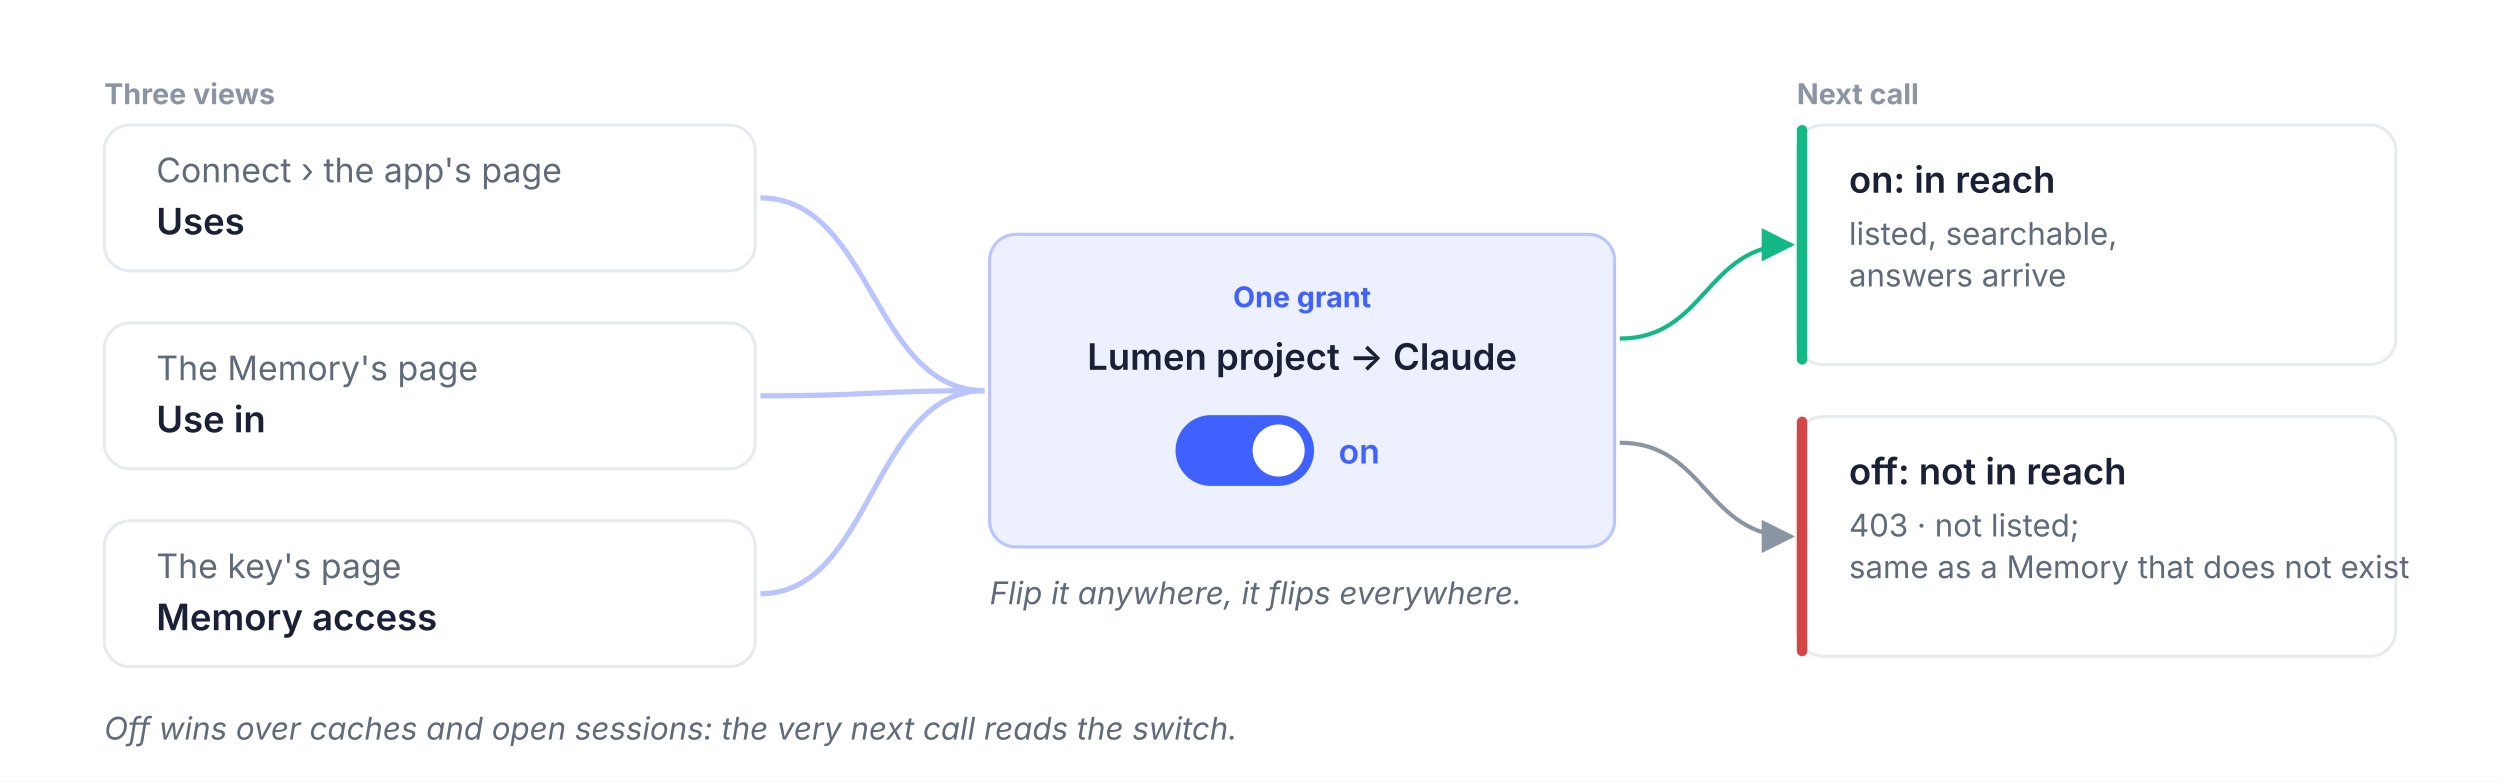
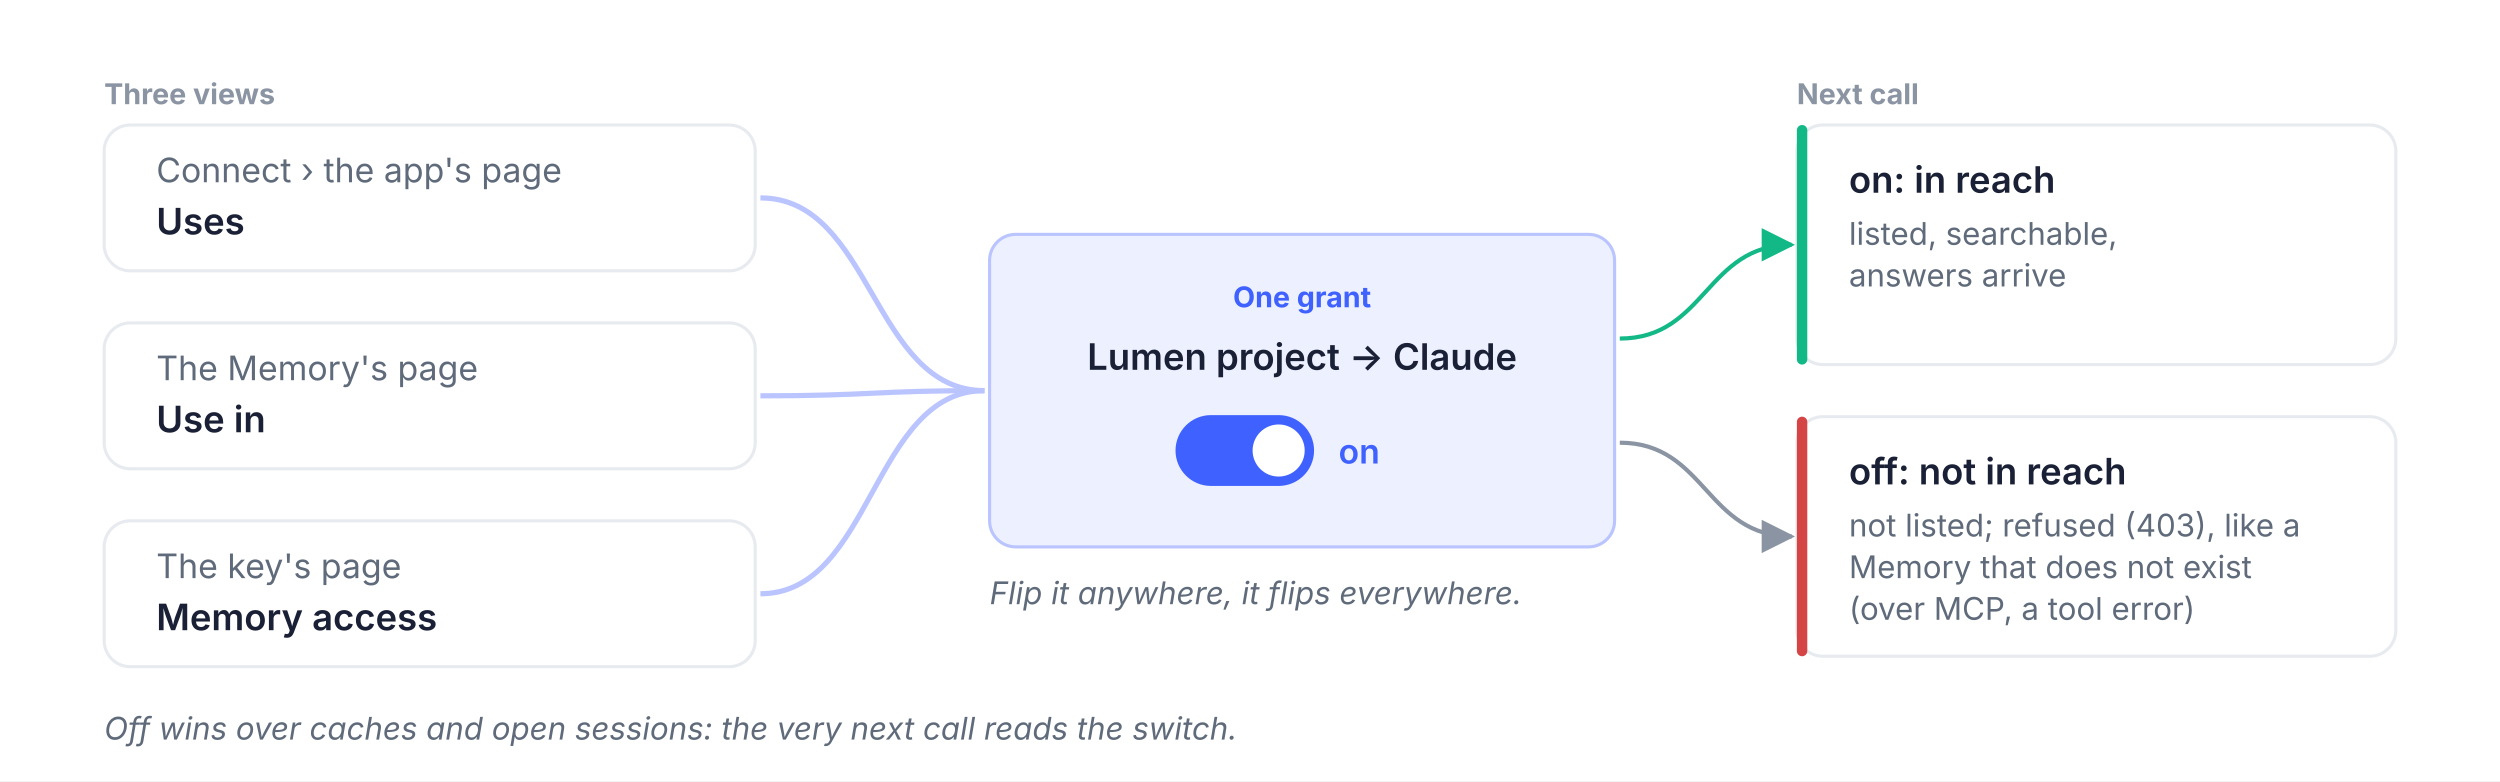
<svg xmlns="http://www.w3.org/2000/svg" viewBox="0 0 960 300" width="960" height="300" role="img" font-family="Inter, 'Noto Sans', 'Helvetica Neue', Arial, sans-serif">
  <defs>
    <marker id="arr-s" viewBox="0 0 10 10" refX="9" refY="5" markerWidth="8" markerHeight="8" orient="auto-start-reverse">
      <path d="M 0 0 L 10 5 L 0 10 z" fill="#8a94a3" />
    </marker>
    <marker id="arr-b" viewBox="0 0 10 10" refX="9" refY="5" markerWidth="8" markerHeight="8" orient="auto-start-reverse">
      <path d="M 0 0 L 10 5 L 0 10 z" fill="#3e61ff" />
    </marker>
    <marker id="arr-g" viewBox="0 0 10 10" refX="9" refY="5" markerWidth="8" markerHeight="8" orient="auto-start-reverse">
      <path d="M 0 0 L 10 5 L 0 10 z" fill="#12b886" />
    </marker>
    <marker id="arr-d" viewBox="0 0 10 10" refX="9" refY="5" markerWidth="8" markerHeight="8" orient="auto-start-reverse">
      <path d="M 0 0 L 10 5 L 0 10 z" fill="#d64545" />
    </marker>
  </defs>
  <rect width="960" height="300" fill="#ffffff" />
  <rect x="40" y="48" width="250" height="56" rx="10" fill="#fff" stroke="#e7eaef" stroke-width="1.2" />
  <text x="60" y="70" font-family="Inter, 'Noto Sans', 'Helvetica Neue', Arial, sans-serif" font-size="13" font-weight="400" fill="#5f6a7a" text-anchor="start">Connect › the app's page</text>
  <text x="60" y="90" font-family="Inter, 'Noto Sans', 'Helvetica Neue', Arial, sans-serif" font-size="14" font-weight="600" fill="#1a2035" text-anchor="start">Uses</text>
  <path d="M 292 76 C 335 76, 335 150, 378 150" fill="none" stroke="#bac4ff" stroke-width="2" />
  <rect x="40" y="124" width="250" height="56" rx="10" fill="#fff" stroke="#e7eaef" stroke-width="1.2" />
  <text x="60" y="146" font-family="Inter, 'Noto Sans', 'Helvetica Neue', Arial, sans-serif" font-size="13" font-weight="400" fill="#5f6a7a" text-anchor="start">The Memory's page</text>
  <text x="60" y="166" font-family="Inter, 'Noto Sans', 'Helvetica Neue', Arial, sans-serif" font-size="14" font-weight="600" fill="#1a2035" text-anchor="start">Use in</text>
  <path d="M 292 152 C 335 152, 335 150, 378 150" fill="none" stroke="#bac4ff" stroke-width="2" />
  <rect x="40" y="200" width="250" height="56" rx="10" fill="#fff" stroke="#e7eaef" stroke-width="1.2" />
  <text x="60" y="222" font-family="Inter, 'Noto Sans', 'Helvetica Neue', Arial, sans-serif" font-size="13" font-weight="400" fill="#5f6a7a" text-anchor="start">The key's page</text>
  <text x="60" y="242" font-family="Inter, 'Noto Sans', 'Helvetica Neue', Arial, sans-serif" font-size="14" font-weight="600" fill="#1a2035" text-anchor="start">Memory access</text>
  <path d="M 292 228 C 335 228, 335 150, 378 150" fill="none" stroke="#bac4ff" stroke-width="2" />
  <text x="40" y="40" font-family="Inter, 'Noto Sans', 'Helvetica Neue', Arial, sans-serif" font-size="11" font-weight="700" fill="#8a94a3" text-anchor="start">Three views</text>
  <rect x="380" y="90" width="240" height="120" rx="10" fill="#edf0ff" stroke="#bac4ff" stroke-width="1.2" />
  <text x="500" y="118" font-family="Inter, 'Noto Sans', 'Helvetica Neue', Arial, sans-serif" font-size="11" font-weight="700" fill="#3e61ff" text-anchor="middle">One grant</text>
  <text x="500" y="142" font-family="Inter, 'Noto Sans', 'Helvetica Neue', Arial, sans-serif" font-size="14" font-weight="600" fill="#1a2035" text-anchor="middle">Lumen project → Claude</text>
  <rect x="452" y="160" width="52" height="26" rx="13" fill="#3e61ff" stroke="#3e61ff" stroke-width="1.2" />
  <circle cx="491" cy="173" r="10" fill="#fff" />
  <text x="514" y="178" font-family="Inter, 'Noto Sans', 'Helvetica Neue', Arial, sans-serif" font-size="13" font-weight="600" fill="#3e61ff" text-anchor="start">on</text>
  <text x="380" y="232" font-family="Inter, 'Noto Sans', 'Helvetica Neue', Arial, sans-serif" font-size="12" font-weight="400" fill="#5f6a7a" text-anchor="start" font-style="italic">Flip it anywhere, it flips everywhere.</text>
  <text x="690" y="40" font-family="Inter, 'Noto Sans', 'Helvetica Neue', Arial, sans-serif" font-size="11" font-weight="700" fill="#8a94a3" text-anchor="start">Next call</text>
  <rect x="690" y="48" width="230" height="92" rx="10" fill="#fff" stroke="#e7eaef" stroke-width="1.2" />
  <rect x="690" y="48" width="4" height="92" rx="2" fill="#12b886" />
  <text x="710" y="74" font-family="Inter, 'Noto Sans', 'Helvetica Neue', Arial, sans-serif" font-size="14" font-weight="600" fill="#1a2035" text-anchor="start">on: in reach</text>
  <text x="710" y="94" font-family="Inter, 'Noto Sans', 'Helvetica Neue', Arial, sans-serif" font-size="12" font-weight="400" fill="#5f6a7a" text-anchor="start">listed, searchable,</text>
  <text x="710" y="110" font-family="Inter, 'Noto Sans', 'Helvetica Neue', Arial, sans-serif" font-size="12" font-weight="400" fill="#5f6a7a" text-anchor="start">answers arrive</text>
  <rect x="690" y="160" width="230" height="92" rx="10" fill="#fff" stroke="#e7eaef" stroke-width="1.2" />
  <rect x="690" y="160" width="4" height="92" rx="2" fill="#d64545" />
  <text x="710" y="186" font-family="Inter, 'Noto Sans', 'Helvetica Neue', Arial, sans-serif" font-size="14" font-weight="600" fill="#1a2035" text-anchor="start">off: not in reach</text>
-   <text x="710" y="206" font-family="Inter, 'Noto Sans', 'Helvetica Neue', Arial, sans-serif" font-size="12" font-weight="400" fill="#5f6a7a" text-anchor="start">403 · not listed;</text>
-   <text x="710" y="222" font-family="Inter, 'Noto Sans', 'Helvetica Neue', Arial, sans-serif" font-size="12" font-weight="400" fill="#5f6a7a" text-anchor="start">same as a Memory that does not exist</text>
+   <text x="710" y="206" font-family="Inter, 'Noto Sans', 'Helvetica Neue', Arial, sans-serif" font-size="12" font-weight="400" fill="#5f6a7a" text-anchor="start">not listed; refused (403), like a</text>
+   <text x="710" y="222" font-family="Inter, 'Noto Sans', 'Helvetica Neue', Arial, sans-serif" font-size="12" font-weight="400" fill="#5f6a7a" text-anchor="start">Memory that does not exist</text>
+   <text x="710" y="238" font-family="Inter, 'Noto Sans', 'Helvetica Neue', Arial, sans-serif" font-size="12" font-weight="400" fill="#5f6a7a" text-anchor="start">(over MCP, a tool error)</text>
  <path d="M 622 130 C 655 130, 655 94, 688 94" fill="none" stroke="#12b886" stroke-width="1.6" marker-end="url(#arr-g)" />
  <path d="M 622 170 C 655 170, 655 206, 688 206" fill="none" stroke="#8a94a3" stroke-width="1.6" marker-end="url(#arr-s)" />
  <text x="40" y="284" font-family="Inter, 'Noto Sans', 'Helvetica Neue', Arial, sans-serif" font-size="12" font-weight="400" fill="#5f6a7a" text-anchor="start" font-style="italic">Off wins over caches and open sessions: the very next call reads the switch.</text>
</svg>
